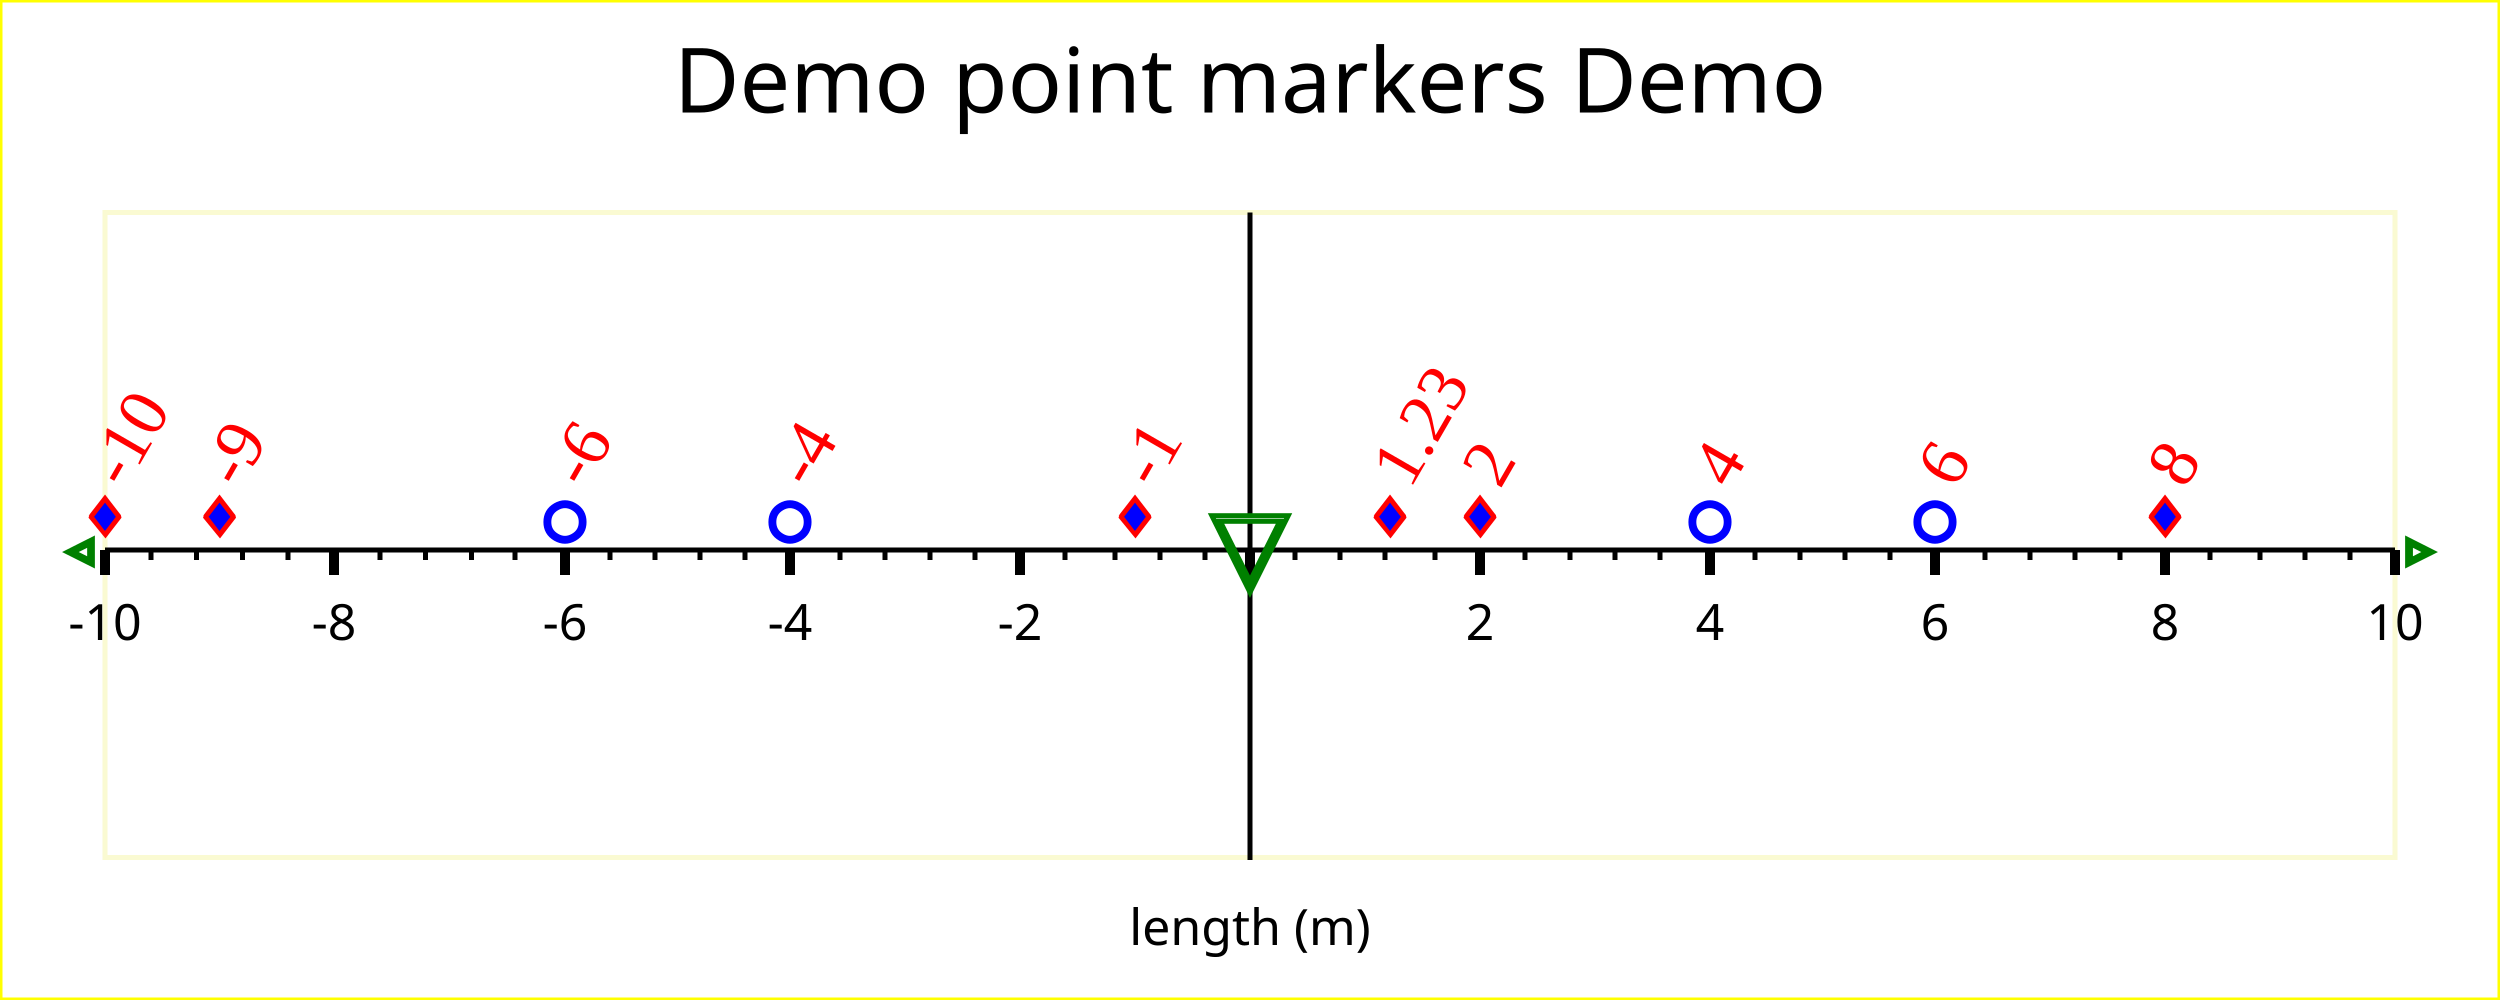
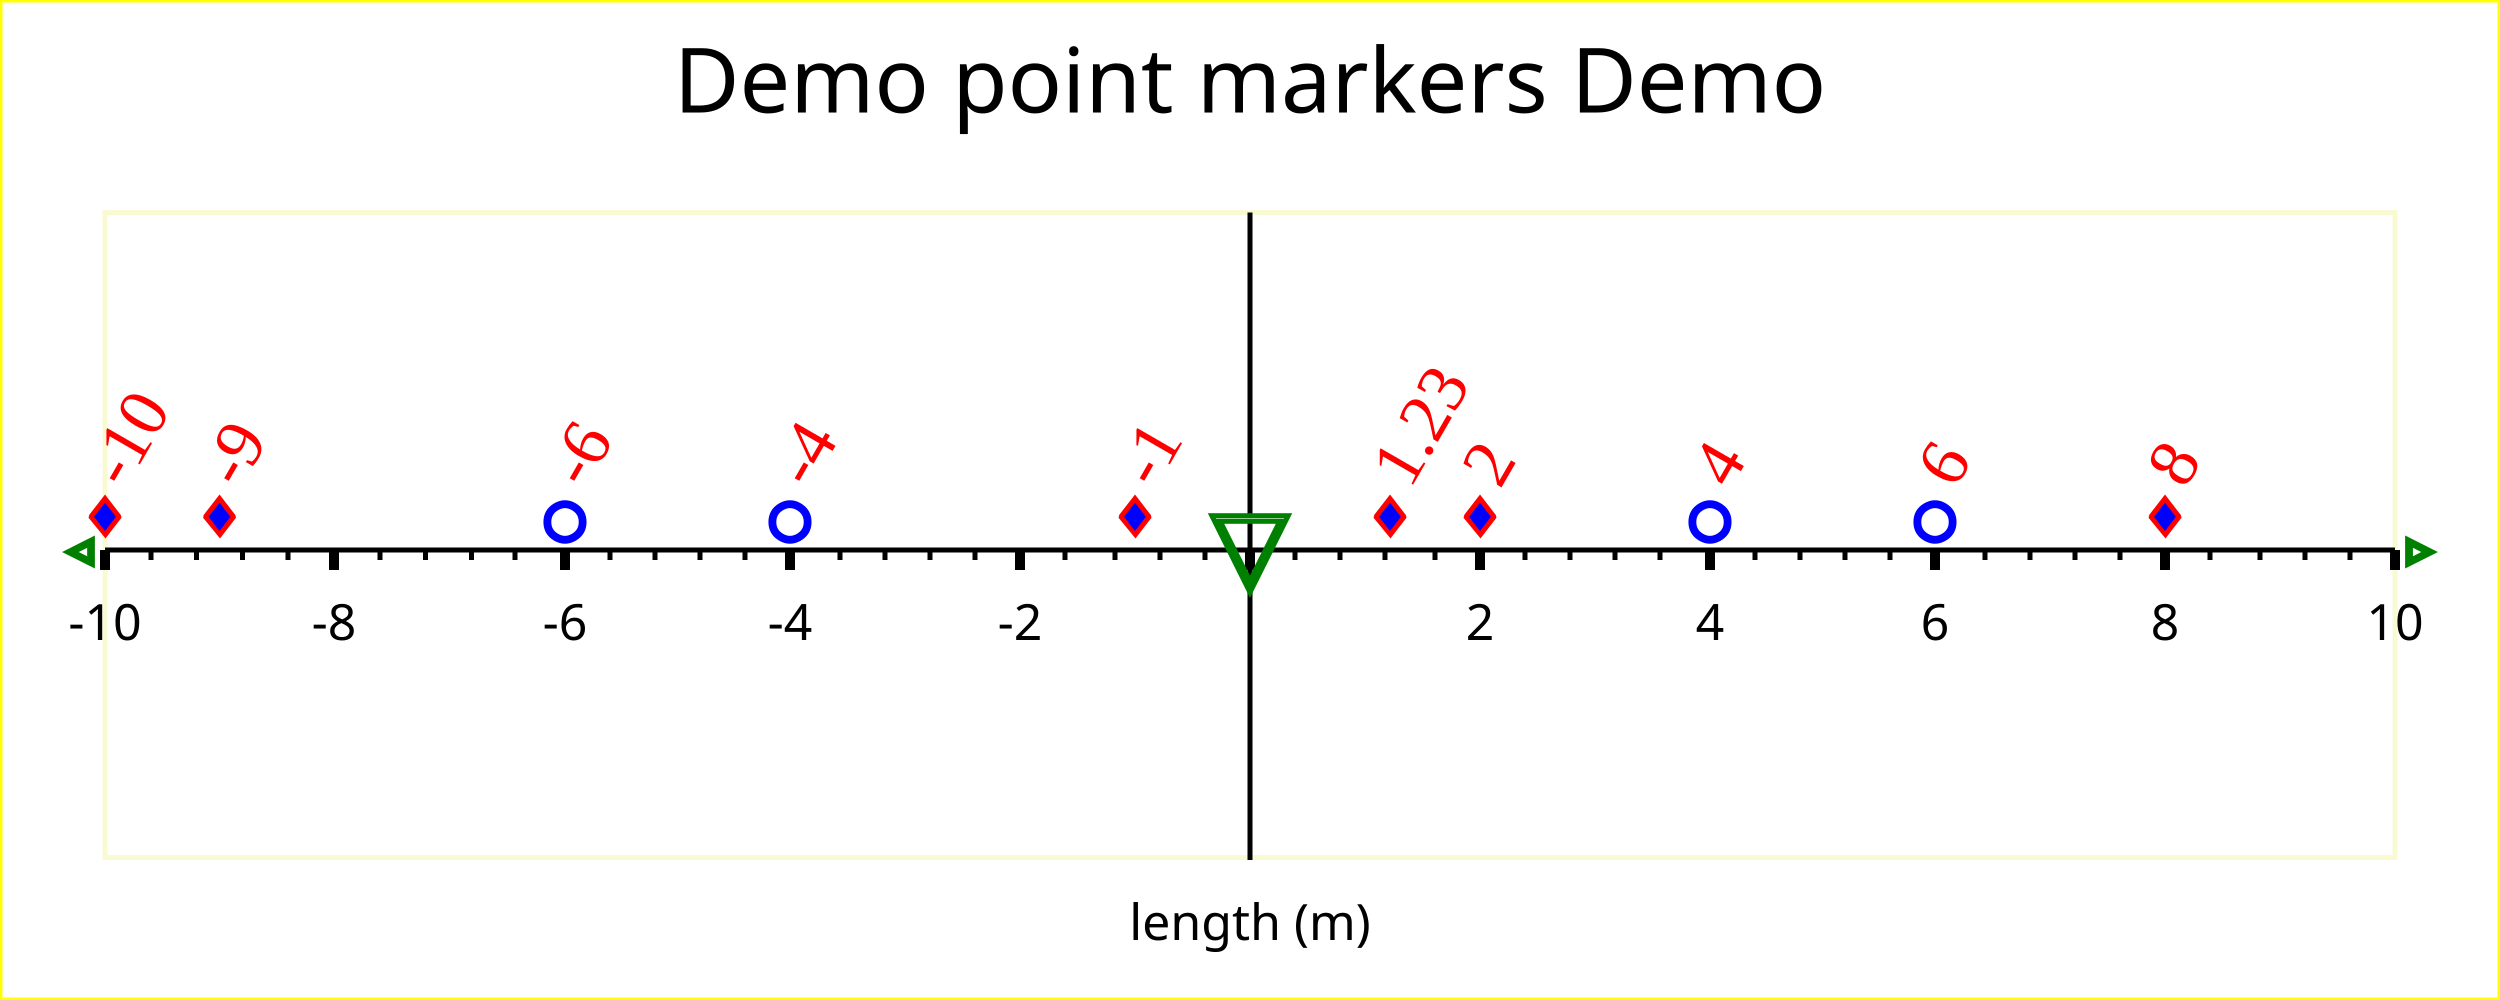
<svg xmlns="http://www.w3.org/2000/svg" width="500" height="200" version="1.1">
  <g id="imageBackground" stroke="rgb(255,255,0)" fill="rgb(255,255,255)" stroke-width="1">
    <rect x="0" y="0" width="500" height="200" />
  </g>
  <g id="plotBackground" stroke="rgb(250,250,210)" fill="rgb(255,255,255)" stroke-width="1">
    <rect x="21" y="42.5" width="458" height="129" />
  </g>
  <g id="xMinorGrid" stroke="rgb(200,220,255)" stroke-width="0.5" />
  <g id="xMajorGrid" stroke="rgb(200,220,255)" stroke-width="1" />
  <g id="xAxis" stroke="rgb(0,0,0)" stroke-width="1">
    <line x1="250" y1="42.5" x2="250" y2="172" />
    <line x1="21" y1="110" x2="479" y2="110" />
  </g>
  <g id="xMinorTicks" stroke="rgb(0,0,0)" stroke-width="1">
    <path d="M259,110 L259,112 M268,110 L268,112 M277,110 L277,112 M287,110 L287,112 M305,110 L305,112 M314,110 L314,112 M323,110 L323,112 M332,110 L332,112 M351,110 L351,112 M360,110 L360,112 M369,110 L369,112 M378,110 L378,112 M397,110 L397,112 M406,110 L406,112 M415,110 L415,112 M424,110 L424,112 M442,110 L442,112 M452,110 L452,112 M461,110 L461,112 M470,110 L470,112 M241,110 L241,112 M232,110 L232,112 M223,110 L223,112 M213,110 L213,112 M195,110 L195,112 M186,110 L186,112 M177,110 L177,112 M168,110 L168,112 M149,110 L149,112 M140,110 L140,112 M131,110 L131,112 M122,110 L122,112 M103,110 L103,112 M94.3,110 L94.3,112 M85.1,110 L85.1,112 M76,110 L76,112 M57.6,110 L57.6,112 M48.5,110 L48.5,112 M39.3,110 L39.3,112 M30.2,110 L30.2,112 " fill="none" />
  </g>
  <g id="xMajorTicks" stroke="rgb(0,0,0)" stroke-width="2">
-     <path d="M250,110 L250,115 M296,110 L296,115 M342,110 L342,115 M387,110 L387,115 M433,110 L433,115 M479,110 L479,115 M250,110 L250,115 M204,110 L204,115 M158,110 L158,115 M113,110 L113,115 M66.8,110 L66.8,115 M21,110 L21,115 " fill="none" />
+     <path d="M250,110 L250,114 M296,110 L296,114 M342,110 L342,114 M387,110 L387,114 M433,110 L433,114 M479,110 L479,114 M250,110 L250,114 M204,110 L204,114 M158,110 L158,114 M113,110 L113,114 M66.8,110 L66.8,114 M21,110 L21,114 " fill="none" />
  </g>
  <g id="xTicksValues">
    <text x="296" y="128" text-anchor="middle" font-size="10" font-family="Verdana">2</text>
    <text x="342" y="128" text-anchor="middle" font-size="10" font-family="Verdana">4</text>
    <text x="387" y="128" text-anchor="middle" font-size="10" font-family="Verdana">6</text>
    <text x="433" y="128" text-anchor="middle" font-size="10" font-family="Verdana">8</text>
    <text x="479" y="128" text-anchor="middle" font-size="10" font-family="Verdana">10</text>
    <text x="204" y="128" text-anchor="middle" font-size="10" font-family="Verdana">-2</text>
    <text x="158" y="128" text-anchor="middle" font-size="10" font-family="Verdana">-4</text>
    <text x="113" y="128" text-anchor="middle" font-size="10" font-family="Verdana">-6</text>
    <text x="66.8" y="128" text-anchor="middle" font-size="10" font-family="Verdana">-8</text>
    <text x="21" y="128" text-anchor="middle" font-size="10" font-family="Verdana">-10</text>
  </g>
  <g id="xLabel">
-     <text x="250" y="189" text-anchor="middle" font-size="10" font-family="Verdana">length (m)</text>
+     <text x="250" y="188" text-anchor="middle" font-size="10" font-family="Verdana">length (m)</text>
  </g>
  <g id="plotPoints">
    <g stroke="rgb(255,0,0)" fill="rgb(0,0,255)">
      <text x="21" y="107" text-anchor="middle" font-size="10" font-family="Lucida Sans Unicode">♦</text>
      <text x="43.9" y="107" text-anchor="middle" font-size="10" font-family="Lucida Sans Unicode">♦</text>
      <text x="227" y="107" text-anchor="middle" font-size="10" font-family="Lucida Sans Unicode">♦</text>
      <text x="278" y="107" text-anchor="middle" font-size="10" font-family="Lucida Sans Unicode">♦</text>
      <text x="296" y="107" text-anchor="middle" font-size="10" font-family="Lucida Sans Unicode">♦</text>
      <text x="433" y="107" text-anchor="middle" font-size="10" font-family="Lucida Sans Unicode">♦</text>
    </g>
    <g stroke="rgb(0,0,255)" fill="rgb(255,0,0)">
      <text x="113" y="107" text-anchor="middle" font-size="10" font-family="Lucida Sans Unicode">○</text>
      <text x="158" y="107" text-anchor="middle" font-size="10" font-family="Lucida Sans Unicode">○</text>
      <text x="342" y="107" text-anchor="middle" font-size="10" font-family="Lucida Sans Unicode">○</text>
      <text x="387" y="107" text-anchor="middle" font-size="10" font-family="Lucida Sans Unicode">○</text>
    </g>
  </g>
  <g id="limitPoints" stroke="rgb(0,128,0)" fill="rgb(255,255,255)">
    <text x="16" y="113" text-anchor="middle" font-size="10" font-family="Lucida Sans Unicode">◃</text>
    <text x="484" y="113" text-anchor="middle" font-size="10" font-family="Lucida Sans Unicode">▹</text>
    <text x="250" y="116" text-anchor="middle" font-size="20" font-family="Lucida Sans Unicode">▽</text>
  </g>
  <g id="title">
    <text x="250" y="22.5" text-anchor="middle" font-size="18" font-family="Verdana">Demo point markers Demo</text>
  </g>
  <g id="plotXValues" fill="rgb(255,0,0)">
    <g>
      <text x="25" y="98" transform="rotate(-60 25 98 )" font-size="14" font-family="Times New Roman">-10</text>
    </g>
    <g>
      <text x="47.9" y="98" transform="rotate(-60 47.9 98 )" font-size="14" font-family="Times New Roman">-9</text>
    </g>
    <g>
      <text x="231" y="98" transform="rotate(-60 231 98 )" font-size="14" font-family="Times New Roman">-1</text>
    </g>
    <g>
      <text x="282" y="98" transform="rotate(-60 282 98 )" font-size="14" font-family="Times New Roman">1.23</text>
    </g>
    <g>
      <text x="300" y="98" transform="rotate(-60 300 98 )" font-size="14" font-family="Times New Roman">2</text>
    </g>
    <g>
      <text x="437" y="98" transform="rotate(-60 437 98 )" font-size="14" font-family="Times New Roman">8</text>
    </g>
    <g>
      <text x="117" y="98" transform="rotate(-60 117 98 )" font-size="14" font-family="Times New Roman">-6</text>
    </g>
    <g>
      <text x="162" y="98" transform="rotate(-60 162 98 )" font-size="14" font-family="Times New Roman">-4</text>
    </g>
    <g>
      <text x="346" y="98" transform="rotate(-60 346 98 )" font-size="14" font-family="Times New Roman">4</text>
    </g>
    <g>
      <text x="391" y="98" transform="rotate(-60 391 98 )" font-size="14" font-family="Times New Roman">6</text>
    </g>
  </g>
</svg>
